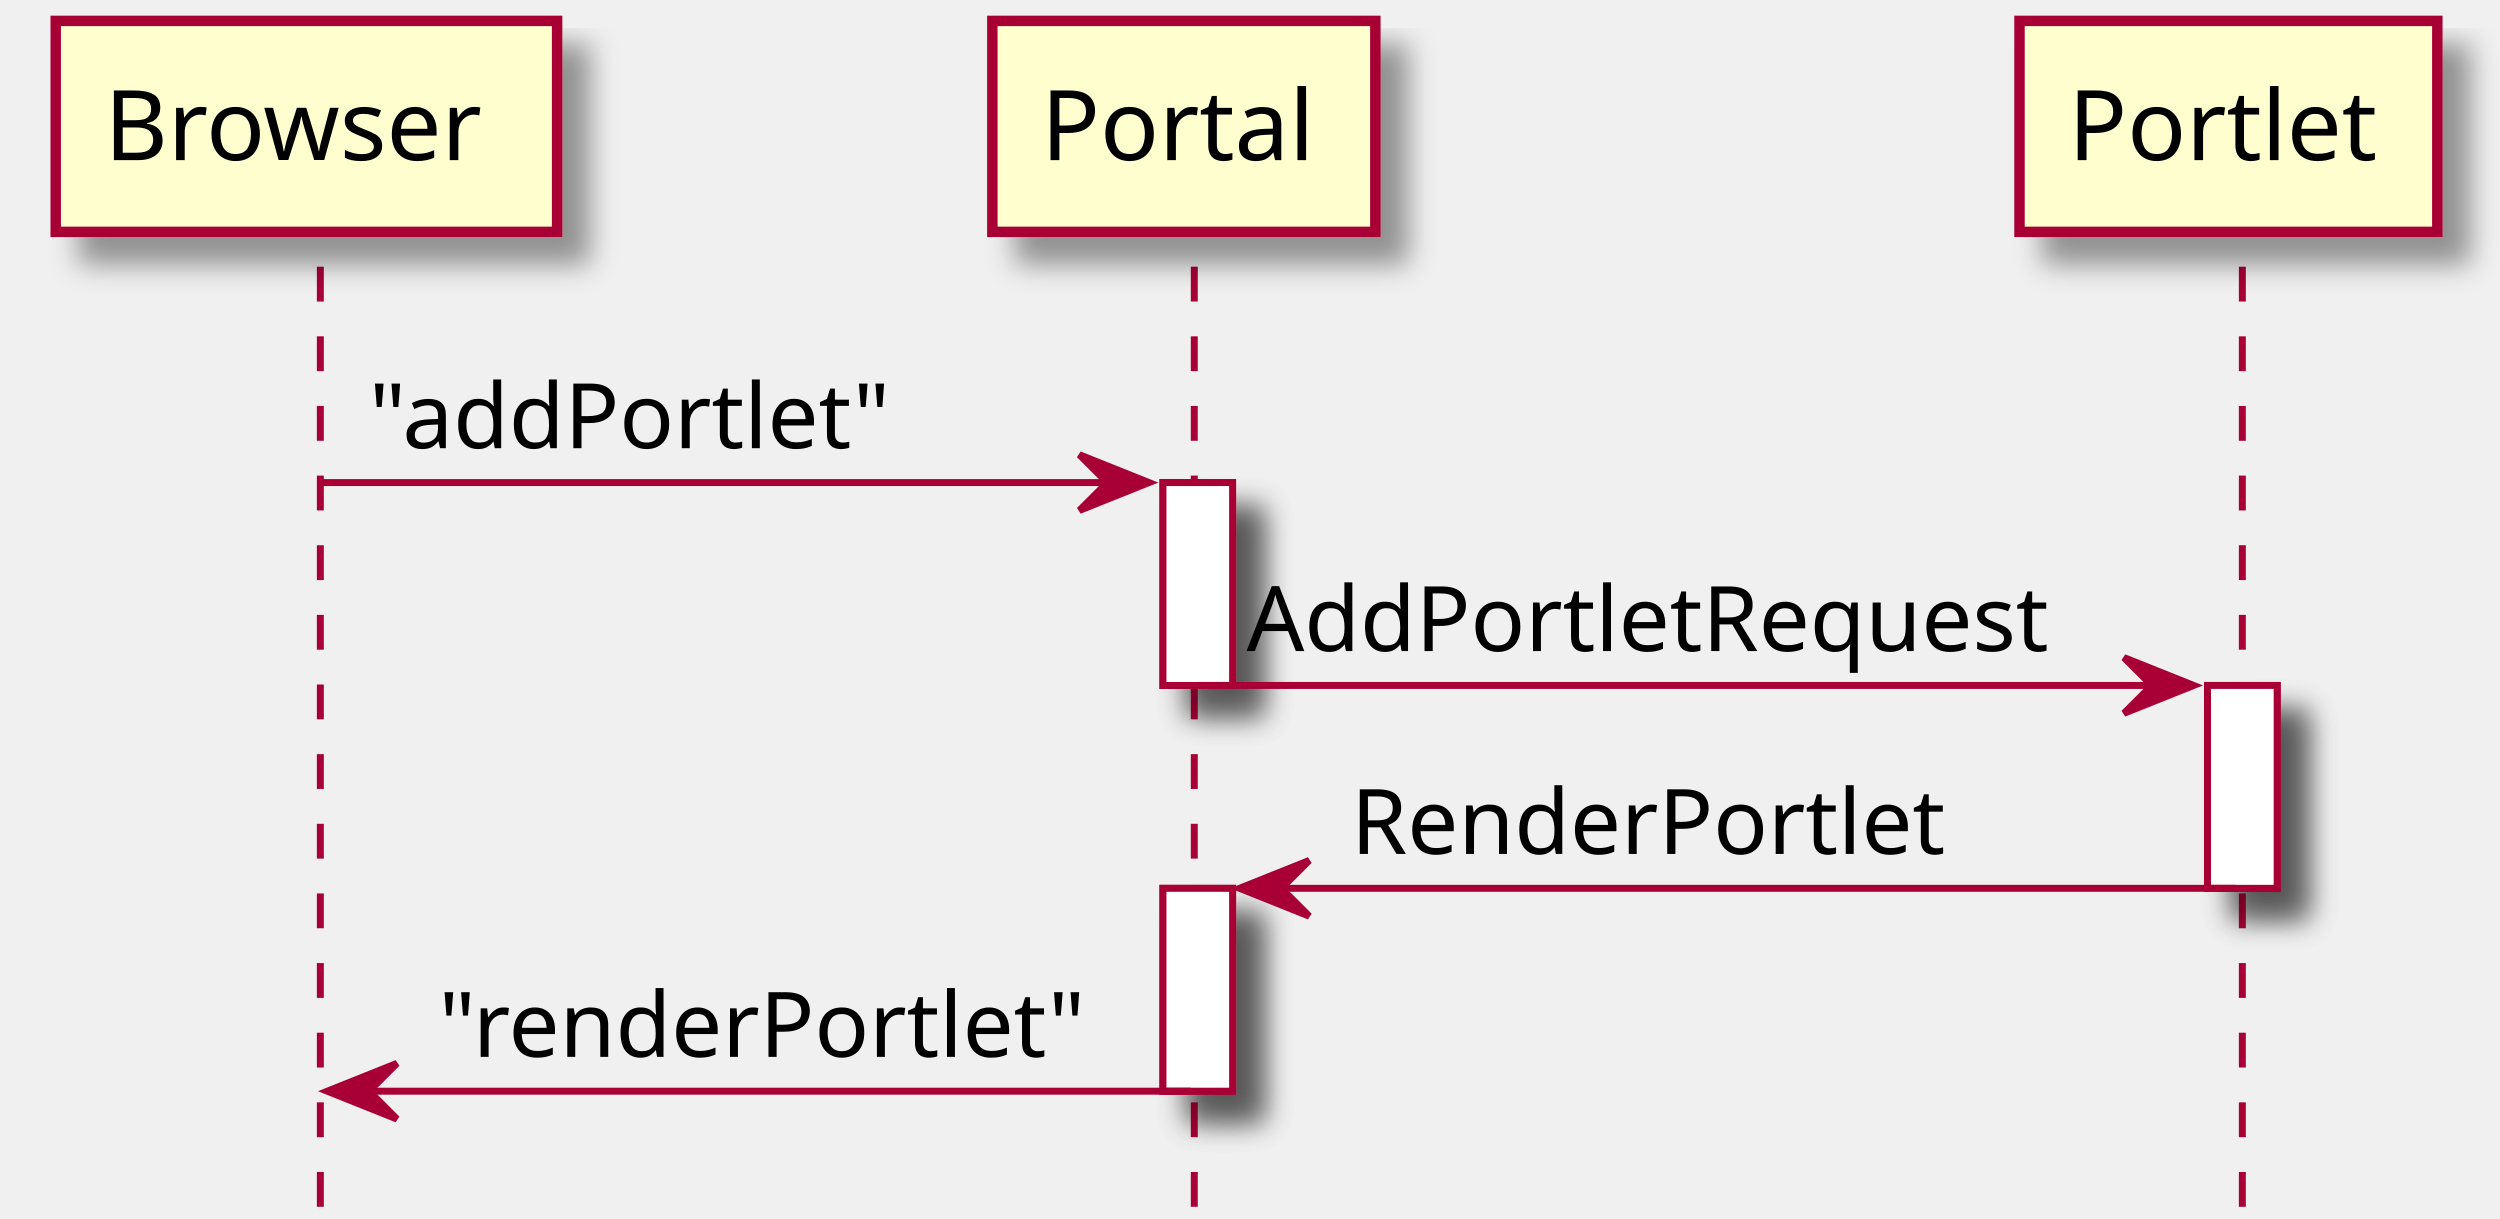
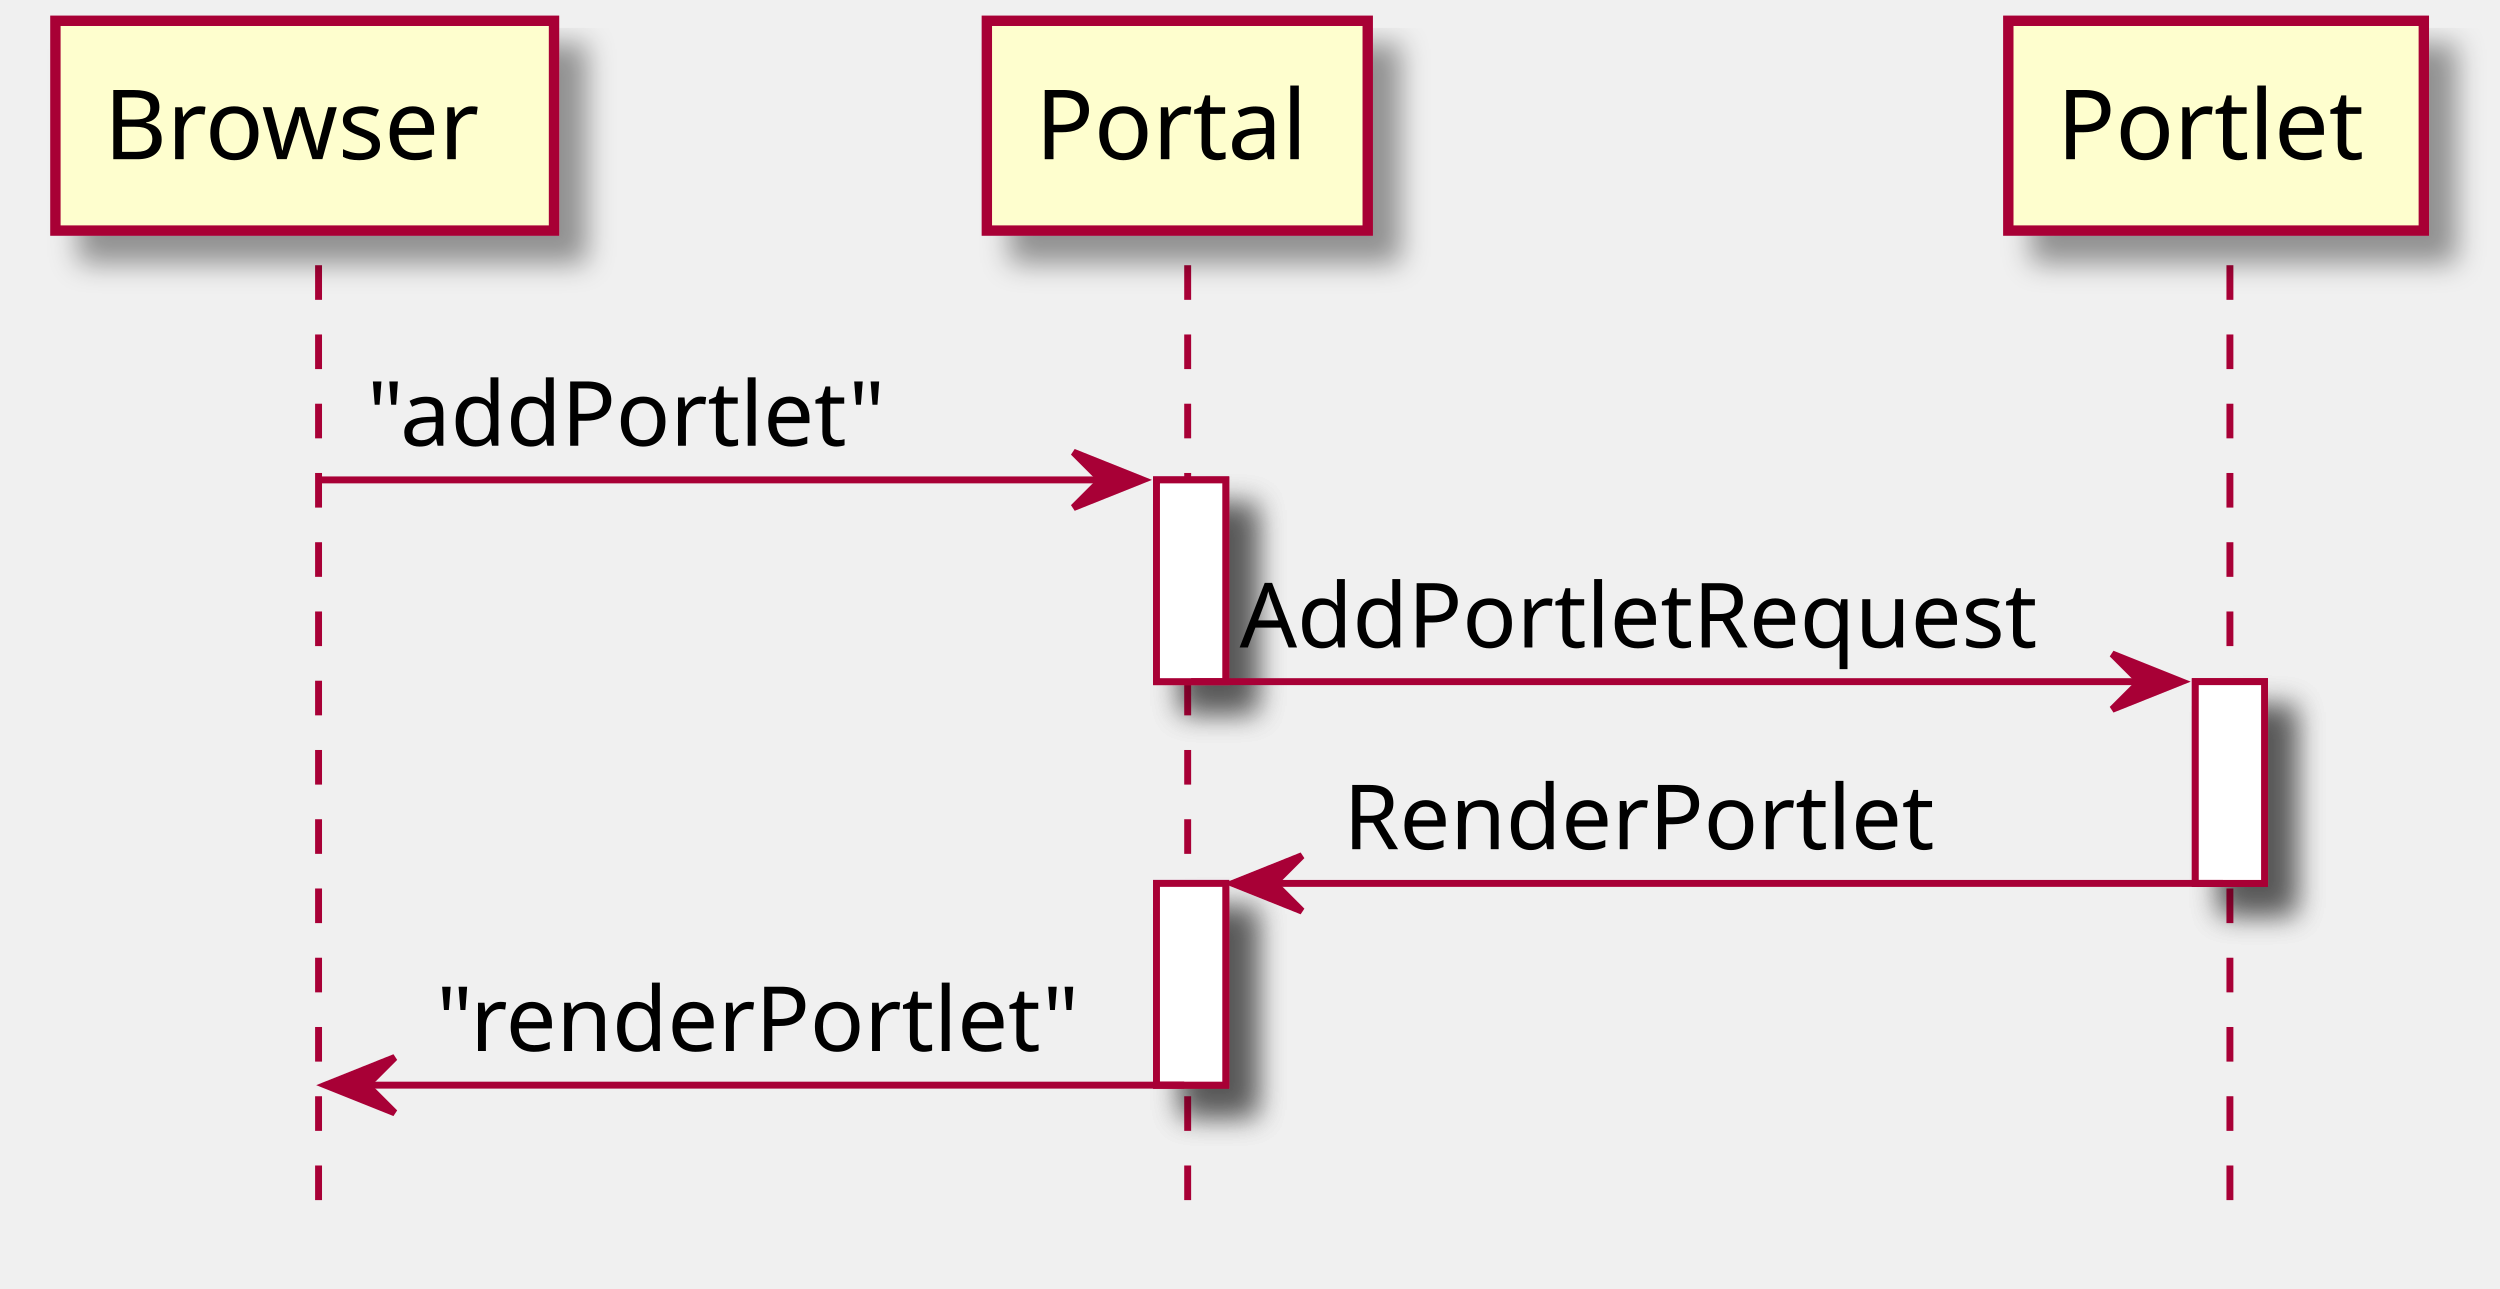
- <svg xmlns="http://www.w3.org/2000/svg" contentScriptType="application/ecmascript" contentStyleType="text/css" height="175px" preserveAspectRatio="none" style="width:359px;height:175px;" version="1.1" viewBox="0 0 359 175" width="359px" zoomAndPan="magnify">
+ <svg xmlns="http://www.w3.org/2000/svg" contentScriptType="application/ecmascript" contentStyleType="text/css" height="186px" preserveAspectRatio="none" style="width:361px;height:186px;" version="1.1" viewBox="0 0 361 186" width="361px" zoomAndPan="magnify">
  <defs>
-     <filter height="300%" id="ffkwsl6" width="300%" x="-1" y="-1">
+     <filter height="300%" id="f15919rmb7usc3" width="300%" x="-1" y="-1">
      <feGaussianBlur result="blurOut" stdDeviation="2.0" />
      <feColorMatrix in="blurOut" result="blurOut2" type="matrix" values="0 0 0 0 0 0 0 0 0 0 0 0 0 0 0 0 0 0 .4 0" />
      <feOffset dx="4.0" dy="4.0" in="blurOut2" result="blurOut3" />
      <feBlend in="SourceGraphic" in2="blurOut3" mode="normal" />
    </filter>
  </defs>
  <g>
-     <rect fill="#FFFFFF" filter="url(#ffkwsl6)" height="29.133" style="stroke: #A80036; stroke-width: 1.0;" width="10" x="167" y="69.297" />
-     <rect fill="#FFFFFF" filter="url(#ffkwsl6)" height="29.133" style="stroke: #A80036; stroke-width: 1.0;" width="10" x="167" y="127.562" />
-     <rect fill="#FFFFFF" filter="url(#ffkwsl6)" height="29.133" style="stroke: #A80036; stroke-width: 1.0;" width="10" x="317" y="98.43" />
+     <rect fill="#FFFFFF" filter="url(#f15919rmb7usc3)" height="29.133" style="stroke: #A80036; stroke-width: 1.0;" width="10" x="167" y="69.297" />
+     <rect fill="#FFFFFF" filter="url(#f15919rmb7usc3)" height="29.133" style="stroke: #A80036; stroke-width: 1.0;" width="10" x="167" y="127.562" />
+     <rect fill="#FFFFFF" filter="url(#f15919rmb7usc3)" height="29.133" style="stroke: #A80036; stroke-width: 1.0;" width="10" x="317" y="98.43" />
    <line style="stroke: #A80036; stroke-width: 1.0; stroke-dasharray: 5.0,5.0;" x1="46" x2="46" y1="38.297" y2="174.828" />
    <line style="stroke: #A80036; stroke-width: 1.0; stroke-dasharray: 5.0,5.0;" x1="171.5" x2="171.5" y1="38.297" y2="174.828" />
    <line style="stroke: #A80036; stroke-width: 1.0; stroke-dasharray: 5.0,5.0;" x1="322" x2="322" y1="38.297" y2="174.828" />
-     <rect fill="#FEFECE" filter="url(#ffkwsl6)" height="30.297" style="stroke: #A80036; stroke-width: 1.5;" width="72" x="8" y="3" />
+     <rect fill="#FEFECE" filter="url(#f15919rmb7usc3)" height="30.297" style="stroke: #A80036; stroke-width: 1.5;" width="72" x="8" y="3" />
    <text fill="#000000" font-family="sans-serif" font-size="14" lengthAdjust="spacingAndGlyphs" textLength="58" x="15" y="22.995">Browser</text>
-     <rect fill="#FEFECE" filter="url(#ffkwsl6)" height="30.297" style="stroke: #A80036; stroke-width: 1.5;" width="55" x="142.5" y="3" />
+     <rect fill="#FEFECE" filter="url(#f15919rmb7usc3)" height="30.297" style="stroke: #A80036; stroke-width: 1.5;" width="55" x="142.5" y="3" />
    <text fill="#000000" font-family="sans-serif" font-size="14" lengthAdjust="spacingAndGlyphs" textLength="41" x="149.5" y="22.995">Portal</text>
-     <rect fill="#FEFECE" filter="url(#ffkwsl6)" height="30.297" style="stroke: #A80036; stroke-width: 1.5;" width="60" x="290" y="3" />
+     <rect fill="#FEFECE" filter="url(#f15919rmb7usc3)" height="30.297" style="stroke: #A80036; stroke-width: 1.5;" width="60" x="290" y="3" />
    <text fill="#000000" font-family="sans-serif" font-size="14" lengthAdjust="spacingAndGlyphs" textLength="46" x="297" y="22.995">Portlet</text>
-     <rect fill="#FFFFFF" filter="url(#ffkwsl6)" height="29.133" style="stroke: #A80036; stroke-width: 1.0;" width="10" x="167" y="69.297" />
-     <rect fill="#FFFFFF" filter="url(#ffkwsl6)" height="29.133" style="stroke: #A80036; stroke-width: 1.0;" width="10" x="167" y="127.562" />
-     <rect fill="#FFFFFF" filter="url(#ffkwsl6)" height="29.133" style="stroke: #A80036; stroke-width: 1.0;" width="10" x="317" y="98.43" />
+     <rect fill="#FFFFFF" filter="url(#f15919rmb7usc3)" height="29.133" style="stroke: #A80036; stroke-width: 1.0;" width="10" x="167" y="69.297" />
+     <rect fill="#FFFFFF" filter="url(#f15919rmb7usc3)" height="29.133" style="stroke: #A80036; stroke-width: 1.0;" width="10" x="167" y="127.562" />
+     <rect fill="#FFFFFF" filter="url(#f15919rmb7usc3)" height="29.133" style="stroke: #A80036; stroke-width: 1.0;" width="10" x="317" y="98.43" />
    <polygon fill="#A80036" points="155,65.297,165,69.297,155,73.297,159,69.297" style="stroke: #A80036; stroke-width: 1.0;" />
    <line style="stroke: #A80036; stroke-width: 1.0;" x1="46" x2="161" y1="69.297" y2="69.297" />
    <text fill="#000000" font-family="sans-serif" font-size="13" lengthAdjust="spacingAndGlyphs" textLength="79" x="53" y="64.364">"addPortlet"</text>
    <polygon fill="#A80036" points="305,94.43,315,98.43,305,102.43,309,98.43" style="stroke: #A80036; stroke-width: 1.0;" />
    <line style="stroke: #A80036; stroke-width: 1.0;" x1="172" x2="311" y1="98.43" y2="98.43" />
    <text fill="#000000" font-family="sans-serif" font-size="13" lengthAdjust="spacingAndGlyphs" textLength="121" x="179" y="93.497">AddPortletRequest</text>
    <polygon fill="#A80036" points="188,123.562,178,127.562,188,131.562,184,127.562" style="stroke: #A80036; stroke-width: 1.0;" />
    <line style="stroke: #A80036; stroke-width: 1.0;" x1="182" x2="321" y1="127.562" y2="127.562" />
    <text fill="#000000" font-family="sans-serif" font-size="13" lengthAdjust="spacingAndGlyphs" textLength="89" x="194" y="122.629">RenderPortlet</text>
    <polygon fill="#A80036" points="57,152.695,47,156.695,57,160.695,53,156.695" style="stroke: #A80036; stroke-width: 1.0;" />
    <line style="stroke: #A80036; stroke-width: 1.0;" x1="51" x2="171" y1="156.695" y2="156.695" />
    <text fill="#000000" font-family="sans-serif" font-size="13" lengthAdjust="spacingAndGlyphs" textLength="97" x="63" y="151.762">"renderPortlet"</text>
  </g>
</svg>
